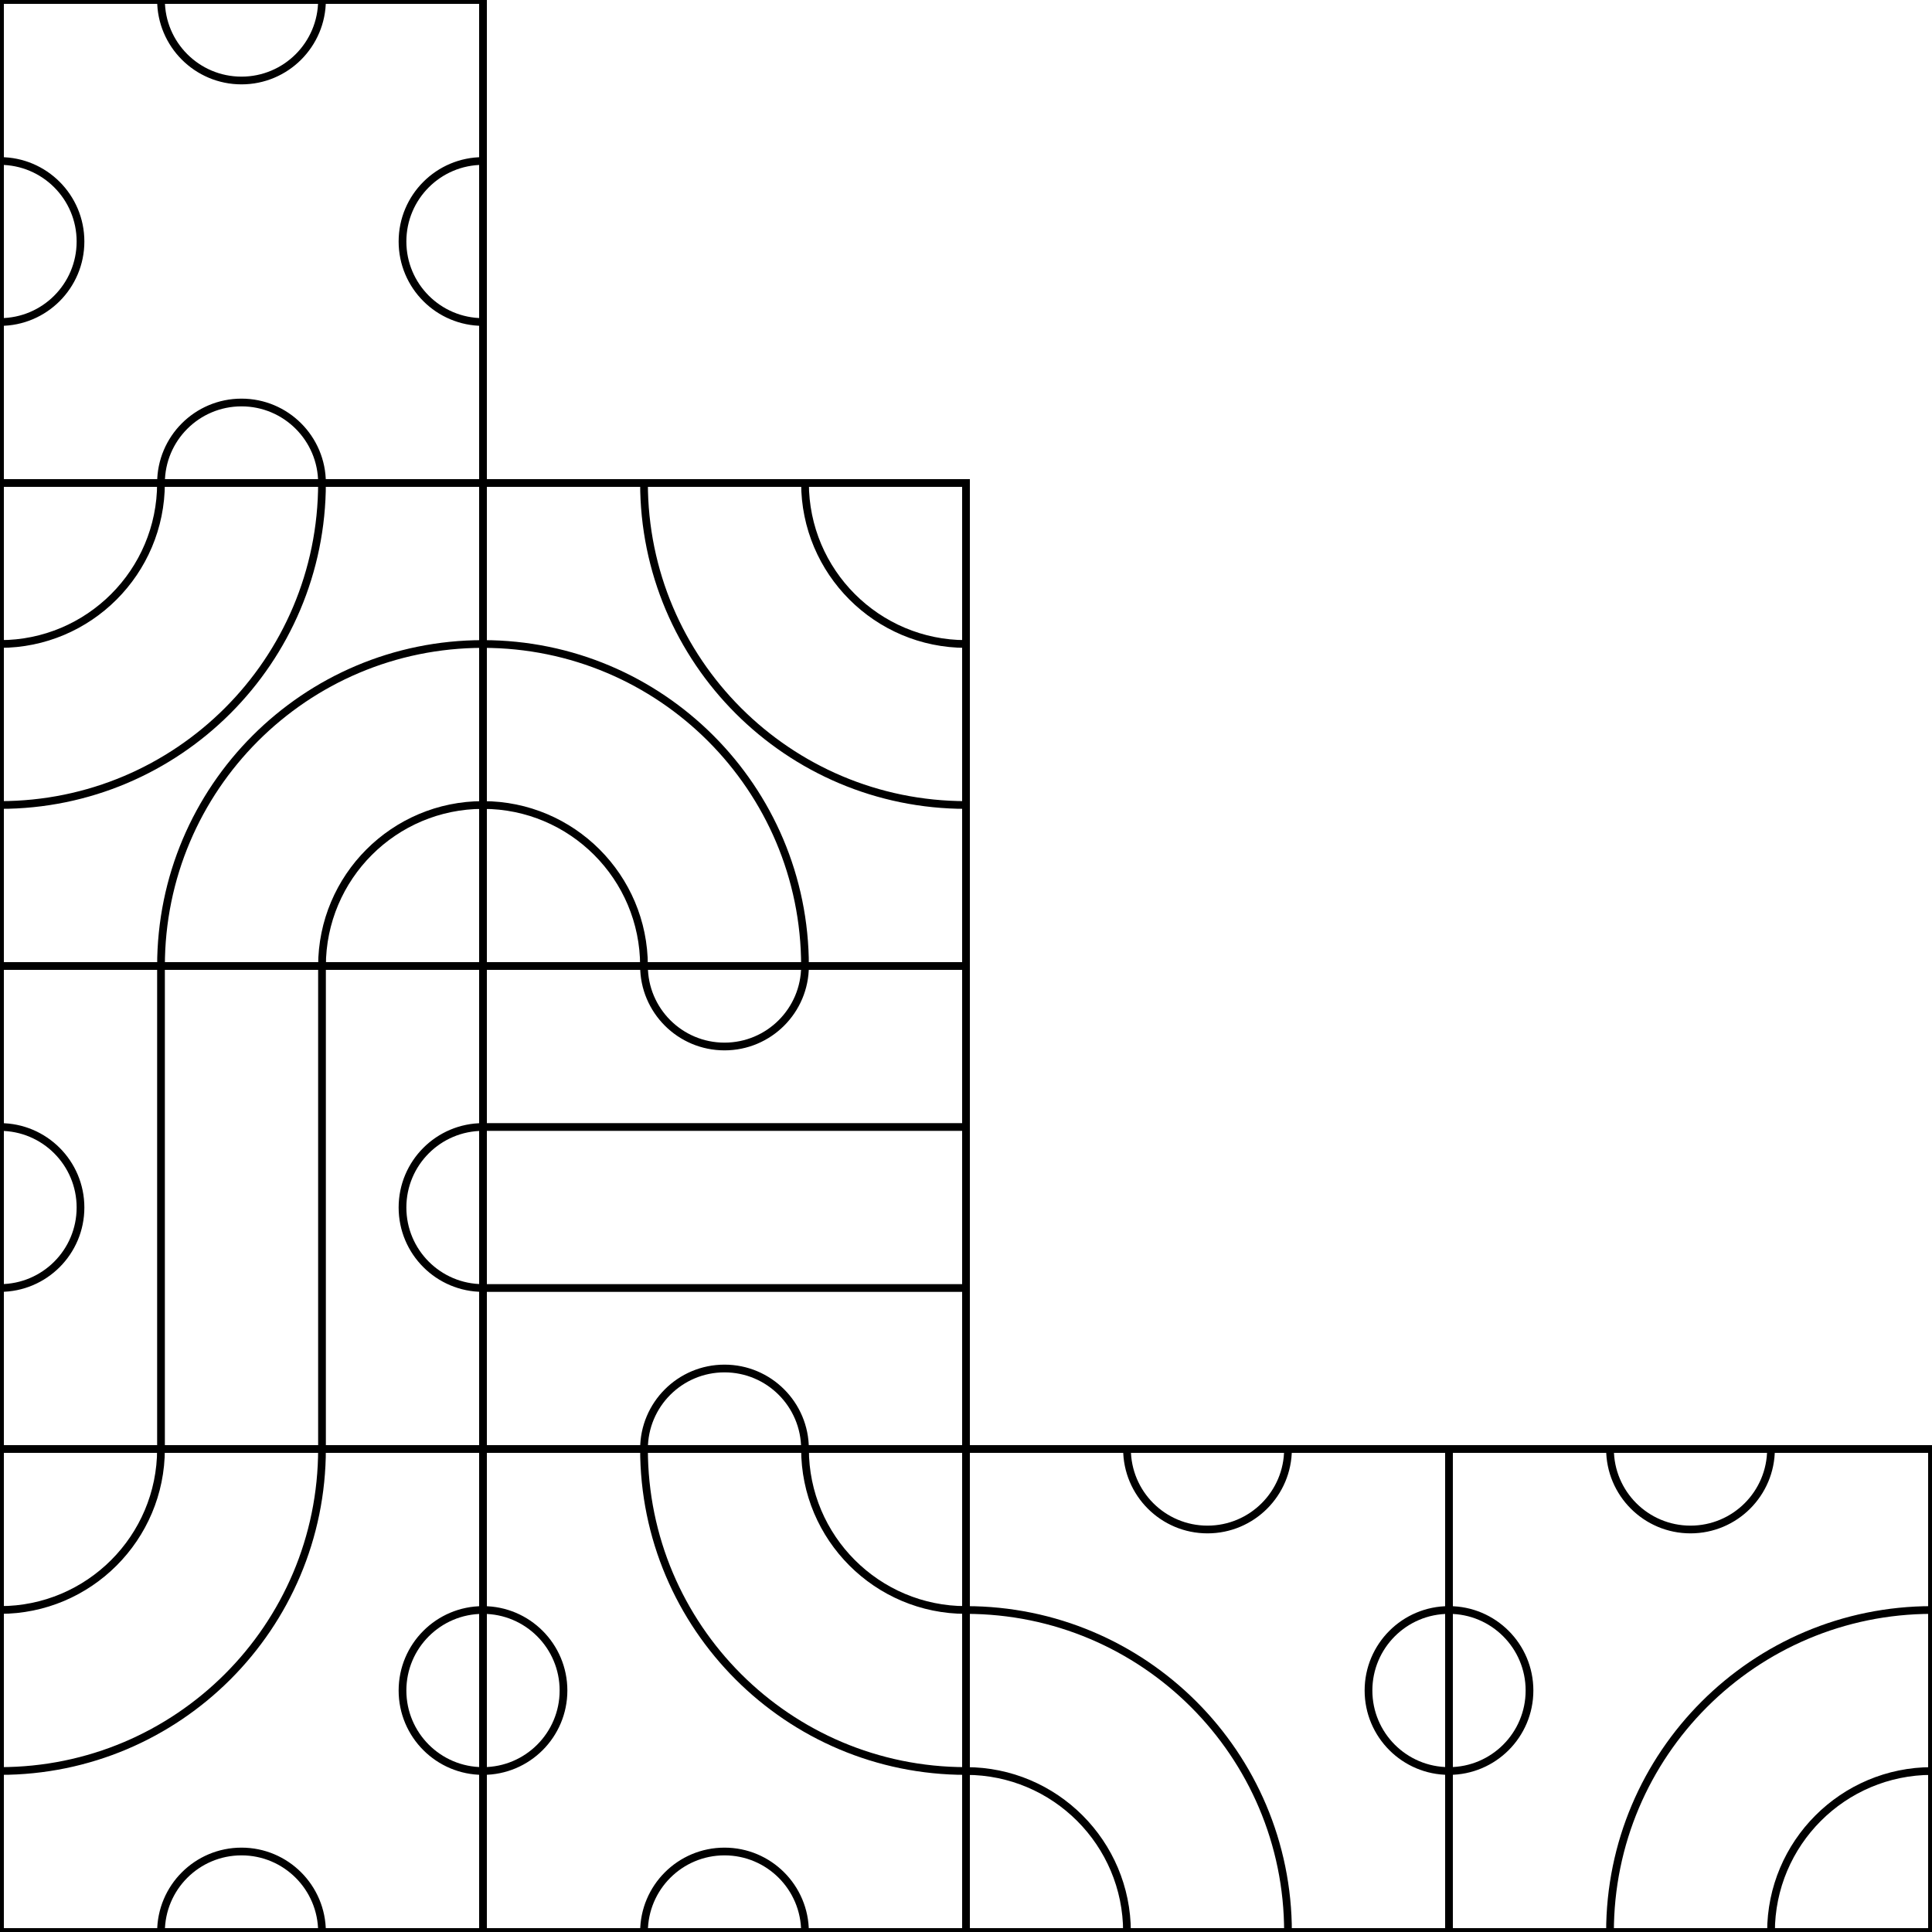
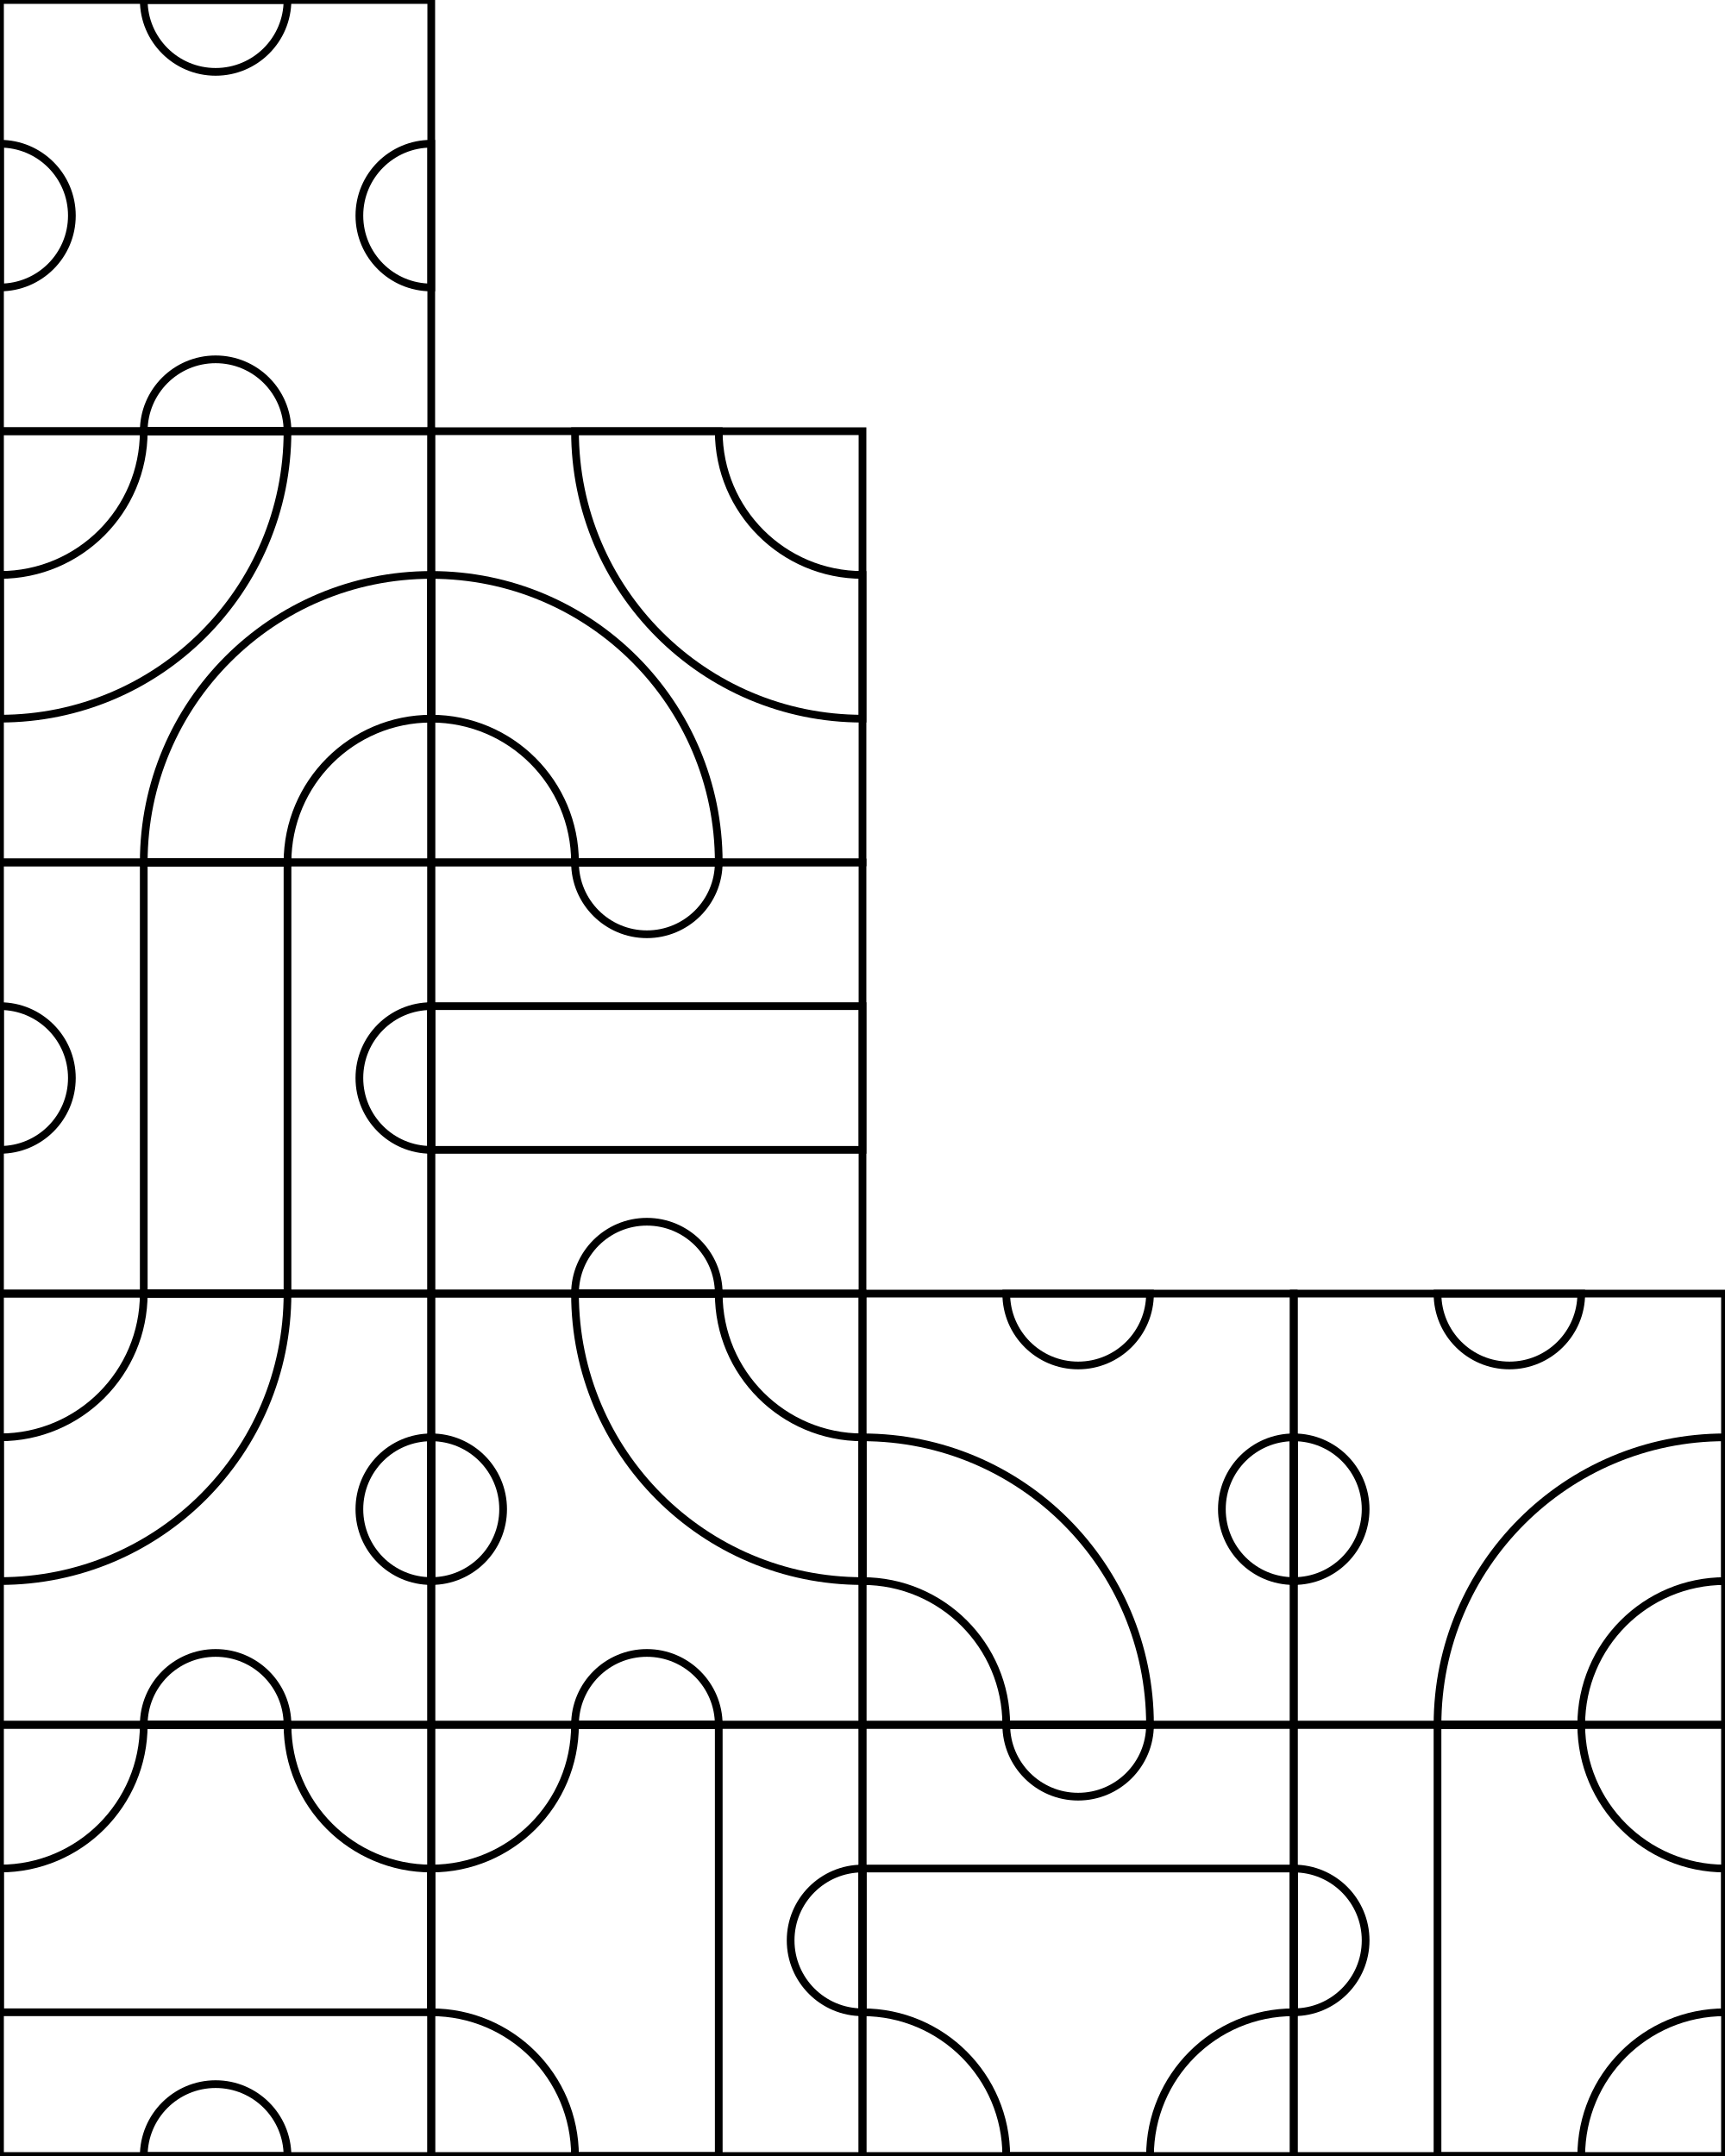
- <svg xmlns="http://www.w3.org/2000/svg" height="600" stroke-opacity="1" viewBox="0 0 600 600" font-size="1" width="600" stroke="rgb(0,0,0)" version="1.1">
+ <svg xmlns="http://www.w3.org/2000/svg" height="750" stroke-opacity="1" viewBox="0 0 600 750" font-size="1" width="600" stroke="rgb(0,0,0)" version="1.1">
  <defs />
-   <g stroke-linejoin="miter" stroke-opacity="1.0" fill-opacity="0.0" stroke="rgb(0,0,0)" stroke-width="2.4" fill="rgb(0,0,0)" stroke-linecap="butt" stroke-miterlimit="10.0">
+   <g stroke-linejoin="miter" stroke-opacity="1.0" fill-opacity="0.0" stroke="rgb(0,0,0)" stroke-width="2.683" fill="rgb(0,0,0)" stroke-linecap="butt" stroke-miterlimit="10.0">
+     <path d="M 450,750 l 150,0 l 0,-150 l -150,-0 Z" />
+   </g>
+   <g stroke-linejoin="miter" stroke-opacity="1.0" fill-opacity="0.0" stroke="rgb(0,0,0)" stroke-width="2.683" fill="rgb(0,0,0)" stroke-linecap="butt" stroke-miterlimit="10.0">
+     <path d="M 450,675 l -0,25 c 13.807,0 25,-11.193 25 -25c 0,-13.807 -11.193,-25 -25 -25Z" />
+   </g>
+   <g stroke-linejoin="miter" stroke-opacity="1.0" fill-opacity="0.0" stroke="rgb(0,0,0)" stroke-width="2.683" fill="rgb(0,0,0)" stroke-linecap="butt" stroke-miterlimit="10.0">
+     <path d="M 500,750 l 50,0 c 0,-27.614 22.386,-50 50 -50l 0,-50 c -27.614,-0 -50,-22.386 -50 -50l -50,-0 Z" />
+   </g>
+   <g stroke-linejoin="miter" stroke-opacity="1.0" fill-opacity="0.0" stroke="rgb(0,0,0)" stroke-width="2.683" fill="rgb(0,0,0)" stroke-linecap="butt" stroke-miterlimit="10.0">
+     <path d="M 300,600 l -0,150 l 150,0 l 0,-150 Z" />
+   </g>
+   <g stroke-linejoin="miter" stroke-opacity="1.0" fill-opacity="0.0" stroke="rgb(0,0,0)" stroke-width="2.683" fill="rgb(0,0,0)" stroke-linecap="butt" stroke-miterlimit="10.0">
+     <path d="M 375,600 l -25,-0 c -0,13.807 11.193,25 25 25c 13.807,0 25,-11.193 25 -25Z" />
+   </g>
+   <g stroke-linejoin="miter" stroke-opacity="1.0" fill-opacity="0.0" stroke="rgb(0,0,0)" stroke-width="2.683" fill="rgb(0,0,0)" stroke-linecap="butt" stroke-miterlimit="10.0">
+     <path d="M 300,650 l -0,50 c 27.614,0 50,22.386 50 50l 50,0 c 0,-27.614 22.386,-50 50 -50l 0,-50 Z" />
+   </g>
+   <g stroke-linejoin="miter" stroke-opacity="1.0" fill-opacity="0.0" stroke="rgb(0,0,0)" stroke-width="2.683" fill="rgb(0,0,0)" stroke-linecap="butt" stroke-miterlimit="10.0">
+     <path d="M 300,600 l -150,0 l -0,150 l 150,0 Z" />
+   </g>
+   <g stroke-linejoin="miter" stroke-opacity="1.0" fill-opacity="0.0" stroke="rgb(0,0,0)" stroke-width="2.683" fill="rgb(0,0,0)" stroke-linecap="butt" stroke-miterlimit="10.0">
+     <path d="M 300,675 l 0,-25 c -13.807,-0 -25,11.193 -25 25c -0,13.807 11.193,25 25 25Z" />
+   </g>
+   <g stroke-linejoin="miter" stroke-opacity="1.0" fill-opacity="0.0" stroke="rgb(0,0,0)" stroke-width="2.683" fill="rgb(0,0,0)" stroke-linecap="butt" stroke-miterlimit="10.0">
+     <path d="M 250,600 l -50,-0 c -0,27.614 -22.386,50 -50 50l -0,50 c 27.614,0 50,22.386 50 50l 50,0 Z" />
+   </g>
+   <g stroke-linejoin="miter" stroke-opacity="1.0" fill-opacity="0.0" stroke="rgb(0,0,0)" stroke-width="2.683" fill="rgb(0,0,0)" stroke-linecap="butt" stroke-miterlimit="10.0">
+     <path d="M 150,750 l -0,-150 h -150 l -0,150 Z" />
+   </g>
+   <g stroke-linejoin="miter" stroke-opacity="1.0" fill-opacity="0.0" stroke="rgb(0,0,0)" stroke-width="2.683" fill="rgb(0,0,0)" stroke-linecap="butt" stroke-miterlimit="10.0">
+     <path d="M 75,750 h 25 c 0,-13.807 -11.193,-25 -25 -25c -13.807,-0 -25,11.193 -25 25Z" />
+   </g>
+   <g stroke-linejoin="miter" stroke-opacity="1.0" fill-opacity="0.0" stroke="rgb(0,0,0)" stroke-width="2.683" fill="rgb(0,0,0)" stroke-linecap="butt" stroke-miterlimit="10.0">
+     <path d="M 150,700 v -50 c -27.614,-0 -50,-22.386 -50 -50h -50 c -0,27.614 -22.386,50 -50 50v 50 Z" />
+   </g>
+   <g stroke-linejoin="miter" stroke-opacity="1.0" fill-opacity="0.0" stroke="rgb(0,0,0)" stroke-width="2.683" fill="rgb(0,0,0)" stroke-linecap="butt" stroke-miterlimit="10.0">
    <path d="M 450,525 l -0,25 c 13.807,0 25,-11.193 25 -25c 0,-13.807 -11.193,-25 -25 -25Z" />
  </g>
-   <g stroke-linejoin="miter" stroke-opacity="1.0" fill-opacity="0.0" stroke="rgb(0,0,0)" stroke-width="2.4" fill="rgb(0,0,0)" stroke-linecap="butt" stroke-miterlimit="10.0">
+   <g stroke-linejoin="miter" stroke-opacity="1.0" fill-opacity="0.0" stroke="rgb(0,0,0)" stroke-width="2.683" fill="rgb(0,0,0)" stroke-linecap="butt" stroke-miterlimit="10.0">
    <path d="M 525,450 l -25,-0 c -0,13.807 11.193,25 25 25c 13.807,0 25,-11.193 25 -25Z" />
  </g>
-   <g stroke-linejoin="miter" stroke-opacity="1.0" fill-opacity="0.0" stroke="rgb(0,0,0)" stroke-width="2.4" fill="rgb(0,0,0)" stroke-linecap="butt" stroke-miterlimit="10.0">
+   <g stroke-linejoin="miter" stroke-opacity="1.0" fill-opacity="0.0" stroke="rgb(0,0,0)" stroke-width="2.683" fill="rgb(0,0,0)" stroke-linecap="butt" stroke-miterlimit="10.0">
    <path d="M 600,550 l 0,-50 c -55.228,-0 -100,44.772 -100 100l 50,0 c 0,-27.614 22.386,-50 50 -50Z" />
  </g>
-   <g stroke-linejoin="miter" stroke-opacity="1.0" fill-opacity="0.0" stroke="rgb(0,0,0)" stroke-width="2.4" fill="rgb(0,0,0)" stroke-linecap="butt" stroke-miterlimit="10.0">
+   <g stroke-linejoin="miter" stroke-opacity="1.0" fill-opacity="0.0" stroke="rgb(0,0,0)" stroke-width="2.683" fill="rgb(0,0,0)" stroke-linecap="butt" stroke-miterlimit="10.0">
    <path d="M 600,600 l -0,-150 h -150 l -0,150 Z" />
  </g>
-   <g stroke-linejoin="miter" stroke-opacity="1.0" fill-opacity="0.0" stroke="rgb(0,0,0)" stroke-width="2.4" fill="rgb(0,0,0)" stroke-linecap="butt" stroke-miterlimit="10.0">
+   <g stroke-linejoin="miter" stroke-opacity="1.0" fill-opacity="0.0" stroke="rgb(0,0,0)" stroke-width="2.683" fill="rgb(0,0,0)" stroke-linecap="butt" stroke-miterlimit="10.0">
    <path d="M 450,525 l 0,-25 c -13.807,-0 -25,11.193 -25 25c -0,13.807 11.193,25 25 25Z" />
  </g>
-   <g stroke-linejoin="miter" stroke-opacity="1.0" fill-opacity="0.0" stroke="rgb(0,0,0)" stroke-width="2.4" fill="rgb(0,0,0)" stroke-linecap="butt" stroke-miterlimit="10.0">
+   <g stroke-linejoin="miter" stroke-opacity="1.0" fill-opacity="0.0" stroke="rgb(0,0,0)" stroke-width="2.683" fill="rgb(0,0,0)" stroke-linecap="butt" stroke-miterlimit="10.0">
    <path d="M 375,450 l -25,-0 c -0,13.807 11.193,25 25 25c 13.807,0 25,-11.193 25 -25Z" />
  </g>
-   <g stroke-linejoin="miter" stroke-opacity="1.0" fill-opacity="0.0" stroke="rgb(0,0,0)" stroke-width="2.4" fill="rgb(0,0,0)" stroke-linecap="butt" stroke-miterlimit="10.0">
+   <g stroke-linejoin="miter" stroke-opacity="1.0" fill-opacity="0.0" stroke="rgb(0,0,0)" stroke-width="2.683" fill="rgb(0,0,0)" stroke-linecap="butt" stroke-miterlimit="10.0">
    <path d="M 350,600 h 50 c 0,-55.228 -44.772,-100 -100 -100l -0,50 c 27.614,0 50,22.386 50 50Z" />
  </g>
-   <g stroke-linejoin="miter" stroke-opacity="1.0" fill-opacity="0.0" stroke="rgb(0,0,0)" stroke-width="2.4" fill="rgb(0,0,0)" stroke-linecap="butt" stroke-miterlimit="10.0">
+   <g stroke-linejoin="miter" stroke-opacity="1.0" fill-opacity="0.0" stroke="rgb(0,0,0)" stroke-width="2.683" fill="rgb(0,0,0)" stroke-linecap="butt" stroke-miterlimit="10.0">
    <path d="M 450,600 l -0,-150 h -150 l -0,150 Z" />
  </g>
-   <g stroke-linejoin="miter" stroke-opacity="1.0" fill-opacity="0.0" stroke="rgb(0,0,0)" stroke-width="2.4" fill="rgb(0,0,0)" stroke-linecap="butt" stroke-miterlimit="10.0">
+   <g stroke-linejoin="miter" stroke-opacity="1.0" fill-opacity="0.0" stroke="rgb(0,0,0)" stroke-width="2.683" fill="rgb(0,0,0)" stroke-linecap="butt" stroke-miterlimit="10.0">
    <path d="M 150,525 l -0,25 c 13.807,0 25,-11.193 25 -25c 0,-13.807 -11.193,-25 -25 -25Z" />
  </g>
-   <g stroke-linejoin="miter" stroke-opacity="1.0" fill-opacity="0.0" stroke="rgb(0,0,0)" stroke-width="2.4" fill="rgb(0,0,0)" stroke-linecap="butt" stroke-miterlimit="10.0">
+   <g stroke-linejoin="miter" stroke-opacity="1.0" fill-opacity="0.0" stroke="rgb(0,0,0)" stroke-width="2.683" fill="rgb(0,0,0)" stroke-linecap="butt" stroke-miterlimit="10.0">
    <path d="M 225,600 h 25 c 0,-13.807 -11.193,-25 -25 -25c -13.807,-0 -25,11.193 -25 25Z" />
  </g>
-   <g stroke-linejoin="miter" stroke-opacity="1.0" fill-opacity="0.0" stroke="rgb(0,0,0)" stroke-width="2.4" fill="rgb(0,0,0)" stroke-linecap="butt" stroke-miterlimit="10.0">
+   <g stroke-linejoin="miter" stroke-opacity="1.0" fill-opacity="0.0" stroke="rgb(0,0,0)" stroke-width="2.683" fill="rgb(0,0,0)" stroke-linecap="butt" stroke-miterlimit="10.0">
    <path d="M 250,450 l -50,-0 c -0,55.228 44.772,100 100 100l 0,-50 c -27.614,-0 -50,-22.386 -50 -50Z" />
  </g>
-   <g stroke-linejoin="miter" stroke-opacity="1.0" fill-opacity="0.0" stroke="rgb(0,0,0)" stroke-width="2.4" fill="rgb(0,0,0)" stroke-linecap="butt" stroke-miterlimit="10.0">
+   <g stroke-linejoin="miter" stroke-opacity="1.0" fill-opacity="0.0" stroke="rgb(0,0,0)" stroke-width="2.683" fill="rgb(0,0,0)" stroke-linecap="butt" stroke-miterlimit="10.0">
    <path d="M 300,600 l -0,-150 h -150 l -0,150 Z" />
  </g>
-   <g stroke-linejoin="miter" stroke-opacity="1.0" fill-opacity="0.0" stroke="rgb(0,0,0)" stroke-width="2.4" fill="rgb(0,0,0)" stroke-linecap="butt" stroke-miterlimit="10.0">
+   <g stroke-linejoin="miter" stroke-opacity="1.0" fill-opacity="0.0" stroke="rgb(0,0,0)" stroke-width="2.683" fill="rgb(0,0,0)" stroke-linecap="butt" stroke-miterlimit="10.0">
    <path d="M 150,525 l 0,-25 c -13.807,-0 -25,11.193 -25 25c -0,13.807 11.193,25 25 25Z" />
  </g>
-   <g stroke-linejoin="miter" stroke-opacity="1.0" fill-opacity="0.0" stroke="rgb(0,0,0)" stroke-width="2.4" fill="rgb(0,0,0)" stroke-linecap="butt" stroke-miterlimit="10.0">
+   <g stroke-linejoin="miter" stroke-opacity="1.0" fill-opacity="0.0" stroke="rgb(0,0,0)" stroke-width="2.683" fill="rgb(0,0,0)" stroke-linecap="butt" stroke-miterlimit="10.0">
    <path d="M 75,600 h 25 c 0,-13.807 -11.193,-25 -25 -25c -13.807,-0 -25,11.193 -25 25Z" />
  </g>
-   <g stroke-linejoin="miter" stroke-opacity="1.0" fill-opacity="0.0" stroke="rgb(0,0,0)" stroke-width="2.4" fill="rgb(0,0,0)" stroke-linecap="butt" stroke-miterlimit="10.0">
-     <path d="M -0,500 l -0,50 c 55.228,0 100,-44.772 100 -100l -50,-0 c -0,27.614 -22.386,50 -50 50Z" />
+   <g stroke-linejoin="miter" stroke-opacity="1.0" fill-opacity="0.0" stroke="rgb(0,0,0)" stroke-width="2.683" fill="rgb(0,0,0)" stroke-linecap="butt" stroke-miterlimit="10.0">
+     <path d="M 0,500 l -0,50 c 55.228,0 100,-44.772 100 -100l -50,-0 c -0,27.614 -22.386,50 -50 50Z" />
  </g>
-   <g stroke-linejoin="miter" stroke-opacity="1.0" fill-opacity="0.0" stroke="rgb(0,0,0)" stroke-width="2.4" fill="rgb(0,0,0)" stroke-linecap="butt" stroke-miterlimit="10.0">
+   <g stroke-linejoin="miter" stroke-opacity="1.0" fill-opacity="0.0" stroke="rgb(0,0,0)" stroke-width="2.683" fill="rgb(0,0,0)" stroke-linecap="butt" stroke-miterlimit="10.0">
    <path d="M 150,600 l -0,-150 h -150 l -0,150 Z" />
  </g>
-   <g stroke-linejoin="miter" stroke-opacity="1.0" fill-opacity="0.0" stroke="rgb(0,0,0)" stroke-width="2.4" fill="rgb(0,0,0)" stroke-linecap="butt" stroke-miterlimit="10.0">
+   <g stroke-linejoin="miter" stroke-opacity="1.0" fill-opacity="0.0" stroke="rgb(0,0,0)" stroke-width="2.683" fill="rgb(0,0,0)" stroke-linecap="butt" stroke-miterlimit="10.0">
    <path d="M 225,450 h 25 c 0,-13.807 -11.193,-25 -25 -25c -13.807,-0 -25,11.193 -25 25Z" />
  </g>
-   <g stroke-linejoin="miter" stroke-opacity="1.0" fill-opacity="0.0" stroke="rgb(0,0,0)" stroke-width="2.4" fill="rgb(0,0,0)" stroke-linecap="butt" stroke-miterlimit="10.0">
+   <g stroke-linejoin="miter" stroke-opacity="1.0" fill-opacity="0.0" stroke="rgb(0,0,0)" stroke-width="2.683" fill="rgb(0,0,0)" stroke-linecap="butt" stroke-miterlimit="10.0">
    <path d="M 225,300 l -25,-0 c -0,13.807 11.193,25 25 25c 13.807,0 25,-11.193 25 -25Z" />
  </g>
-   <g stroke-linejoin="miter" stroke-opacity="1.0" fill-opacity="0.0" stroke="rgb(0,0,0)" stroke-width="2.4" fill="rgb(0,0,0)" stroke-linecap="butt" stroke-miterlimit="10.0">
+   <g stroke-linejoin="miter" stroke-opacity="1.0" fill-opacity="0.0" stroke="rgb(0,0,0)" stroke-width="2.683" fill="rgb(0,0,0)" stroke-linecap="butt" stroke-miterlimit="10.0">
    <path d="M 300,400 l -0,-50 h -150 l -0,50 Z" />
  </g>
-   <g stroke-linejoin="miter" stroke-opacity="1.0" fill-opacity="0.0" stroke="rgb(0,0,0)" stroke-width="2.4" fill="rgb(0,0,0)" stroke-linecap="butt" stroke-miterlimit="10.0">
+   <g stroke-linejoin="miter" stroke-opacity="1.0" fill-opacity="0.0" stroke="rgb(0,0,0)" stroke-width="2.683" fill="rgb(0,0,0)" stroke-linecap="butt" stroke-miterlimit="10.0">
    <path d="M 300,450 l -0,-150 h -150 l -0,150 Z" />
  </g>
-   <g stroke-linejoin="miter" stroke-opacity="1.0" fill-opacity="0.0" stroke="rgb(0,0,0)" stroke-width="2.4" fill="rgb(0,0,0)" stroke-linecap="butt" stroke-miterlimit="10.0">
+   <g stroke-linejoin="miter" stroke-opacity="1.0" fill-opacity="0.0" stroke="rgb(0,0,0)" stroke-width="2.683" fill="rgb(0,0,0)" stroke-linecap="butt" stroke-miterlimit="10.0">
    <path d="M 150,375 l 0,-25 c -13.807,-0 -25,11.193 -25 25c -0,13.807 11.193,25 25 25Z" />
  </g>
-   <g stroke-linejoin="miter" stroke-opacity="1.0" fill-opacity="0.0" stroke="rgb(0,0,0)" stroke-width="2.4" fill="rgb(0,0,0)" stroke-linecap="butt" stroke-miterlimit="10.0">
+   <g stroke-linejoin="miter" stroke-opacity="1.0" fill-opacity="0.0" stroke="rgb(0,0,0)" stroke-width="2.683" fill="rgb(0,0,0)" stroke-linecap="butt" stroke-miterlimit="10.0">
    <path d="M 0,375 l -0,25 c 13.807,0 25,-11.193 25 -25c 0,-13.807 -11.193,-25 -25 -25Z" />
  </g>
-   <g stroke-linejoin="miter" stroke-opacity="1.0" fill-opacity="0.0" stroke="rgb(0,0,0)" stroke-width="2.4" fill="rgb(0,0,0)" stroke-linecap="butt" stroke-miterlimit="10.0">
+   <g stroke-linejoin="miter" stroke-opacity="1.0" fill-opacity="0.0" stroke="rgb(0,0,0)" stroke-width="2.683" fill="rgb(0,0,0)" stroke-linecap="butt" stroke-miterlimit="10.0">
    <path d="M 100,450 l -0,-150 h -50 l -0,150 Z" />
  </g>
-   <g stroke-linejoin="miter" stroke-opacity="1.0" fill-opacity="0.0" stroke="rgb(0,0,0)" stroke-width="2.4" fill="rgb(0,0,0)" stroke-linecap="butt" stroke-miterlimit="10.0">
+   <g stroke-linejoin="miter" stroke-opacity="1.0" fill-opacity="0.0" stroke="rgb(0,0,0)" stroke-width="2.683" fill="rgb(0,0,0)" stroke-linecap="butt" stroke-miterlimit="10.0">
    <path d="M 150,450 l -0,-150 h -150 l -0,150 Z" />
  </g>
-   <g stroke-linejoin="miter" stroke-opacity="1.0" fill-opacity="0.0" stroke="rgb(0,0,0)" stroke-width="2.4" fill="rgb(0,0,0)" stroke-linecap="butt" stroke-miterlimit="10.0">
+   <g stroke-linejoin="miter" stroke-opacity="1.0" fill-opacity="0.0" stroke="rgb(0,0,0)" stroke-width="2.683" fill="rgb(0,0,0)" stroke-linecap="butt" stroke-miterlimit="10.0">
    <path d="M 300,300 l -0,-150 h -150 l -0,150 Z" />
  </g>
-   <g stroke-linejoin="miter" stroke-opacity="1.0" fill-opacity="0.0" stroke="rgb(0,0,0)" stroke-width="2.4" fill="rgb(0,0,0)" stroke-linecap="butt" stroke-miterlimit="10.0">
+   <g stroke-linejoin="miter" stroke-opacity="1.0" fill-opacity="0.0" stroke="rgb(0,0,0)" stroke-width="2.683" fill="rgb(0,0,0)" stroke-linecap="butt" stroke-miterlimit="10.0">
    <path d="M 200,300 h 50 c 0,-55.228 -44.772,-100 -100 -100l -0,50 c 27.614,0 50,22.386 50 50Z" />
  </g>
-   <g stroke-linejoin="miter" stroke-opacity="1.0" fill-opacity="0.0" stroke="rgb(0,0,0)" stroke-width="2.4" fill="rgb(0,0,0)" stroke-linecap="butt" stroke-miterlimit="10.0">
+   <g stroke-linejoin="miter" stroke-opacity="1.0" fill-opacity="0.0" stroke="rgb(0,0,0)" stroke-width="2.683" fill="rgb(0,0,0)" stroke-linecap="butt" stroke-miterlimit="10.0">
    <path d="M 250,150 l -50,-0 c -0,55.228 44.772,100 100 100l 0,-50 c -27.614,-0 -50,-22.386 -50 -50Z" />
  </g>
-   <g stroke-linejoin="miter" stroke-opacity="1.0" fill-opacity="0.0" stroke="rgb(0,0,0)" stroke-width="2.4" fill="rgb(0,0,0)" stroke-linecap="butt" stroke-miterlimit="10.0">
+   <g stroke-linejoin="miter" stroke-opacity="1.0" fill-opacity="0.0" stroke="rgb(0,0,0)" stroke-width="2.683" fill="rgb(0,0,0)" stroke-linecap="butt" stroke-miterlimit="10.0">
    <path d="M 150,300 l -0,-150 h -150 l -0,150 Z" />
  </g>
-   <g stroke-linejoin="miter" stroke-opacity="1.0" fill-opacity="0.0" stroke="rgb(0,0,0)" stroke-width="2.4" fill="rgb(0,0,0)" stroke-linecap="butt" stroke-miterlimit="10.0">
+   <g stroke-linejoin="miter" stroke-opacity="1.0" fill-opacity="0.0" stroke="rgb(0,0,0)" stroke-width="2.683" fill="rgb(0,0,0)" stroke-linecap="butt" stroke-miterlimit="10.0">
    <path d="M 150,250 l 0,-50 c -55.228,-0 -100,44.772 -100 100l 50,0 c 0,-27.614 22.386,-50 50 -50Z" />
  </g>
-   <g stroke-linejoin="miter" stroke-opacity="1.0" fill-opacity="0.0" stroke="rgb(0,0,0)" stroke-width="2.4" fill="rgb(0,0,0)" stroke-linecap="butt" stroke-miterlimit="10.0">
-     <path d="M -0,200 l -0,50 c 55.228,0 100,-44.772 100 -100l -50,-0 c -0,27.614 -22.386,50 -50 50Z" />
+   <g stroke-linejoin="miter" stroke-opacity="1.0" fill-opacity="0.0" stroke="rgb(0,0,0)" stroke-width="2.683" fill="rgb(0,0,0)" stroke-linecap="butt" stroke-miterlimit="10.0">
+     <path d="M 0,200 l -0,50 c 55.228,0 100,-44.772 100 -100l -50,-0 c -0,27.614 -22.386,50 -50 50Z" />
  </g>
-   <g stroke-linejoin="miter" stroke-opacity="1.0" fill-opacity="0.0" stroke="rgb(0,0,0)" stroke-width="2.4" fill="rgb(0,0,0)" stroke-linecap="butt" stroke-miterlimit="10.0">
+   <g stroke-linejoin="miter" stroke-opacity="1.0" fill-opacity="0.0" stroke="rgb(0,0,0)" stroke-width="2.683" fill="rgb(0,0,0)" stroke-linecap="butt" stroke-miterlimit="10.0">
    <path d="M 150,150 l -0,-150 h -150 l -0,150 Z" />
  </g>
-   <g stroke-linejoin="miter" stroke-opacity="1.0" fill-opacity="0.0" stroke="rgb(0,0,0)" stroke-width="2.4" fill="rgb(0,0,0)" stroke-linecap="butt" stroke-miterlimit="10.0">
+   <g stroke-linejoin="miter" stroke-opacity="1.0" fill-opacity="0.0" stroke="rgb(0,0,0)" stroke-width="2.683" fill="rgb(0,0,0)" stroke-linecap="butt" stroke-miterlimit="10.0">
    <path d="M 75,150 h 25 c 0,-13.807 -11.193,-25 -25 -25c -13.807,-0 -25,11.193 -25 25Z" />
  </g>
-   <g stroke-linejoin="miter" stroke-opacity="1.0" fill-opacity="0.0" stroke="rgb(0,0,0)" stroke-width="2.4" fill="rgb(0,0,0)" stroke-linecap="butt" stroke-miterlimit="10.0">
+   <g stroke-linejoin="miter" stroke-opacity="1.0" fill-opacity="0.0" stroke="rgb(0,0,0)" stroke-width="2.683" fill="rgb(0,0,0)" stroke-linecap="butt" stroke-miterlimit="10.0">
    <path d="M 150,75 l 0,-25 c -13.807,-0 -25,11.193 -25 25c -0,13.807 11.193,25 25 25Z" />
  </g>
-   <g stroke-linejoin="miter" stroke-opacity="1.0" fill-opacity="0.0" stroke="rgb(0,0,0)" stroke-width="2.4" fill="rgb(0,0,0)" stroke-linecap="butt" stroke-miterlimit="10.0">
+   <g stroke-linejoin="miter" stroke-opacity="1.0" fill-opacity="0.0" stroke="rgb(0,0,0)" stroke-width="2.683" fill="rgb(0,0,0)" stroke-linecap="butt" stroke-miterlimit="10.0">
    <path d="M 0,75 l -0,25 c 13.807,0 25,-11.193 25 -25c 0,-13.807 -11.193,-25 -25 -25Z" />
  </g>
-   <g stroke-linejoin="miter" stroke-opacity="1.0" fill-opacity="0.0" stroke="rgb(0,0,0)" stroke-width="2.4" fill="rgb(0,0,0)" stroke-linecap="butt" stroke-miterlimit="10.0">
+   <g stroke-linejoin="miter" stroke-opacity="1.0" fill-opacity="0.0" stroke="rgb(0,0,0)" stroke-width="2.683" fill="rgb(0,0,0)" stroke-linecap="butt" stroke-miterlimit="10.0">
    <path d="M 75,0 l -25,-0 c -0,13.807 11.193,25 25 25c 13.807,0 25,-11.193 25 -25Z" />
  </g>
</svg>
